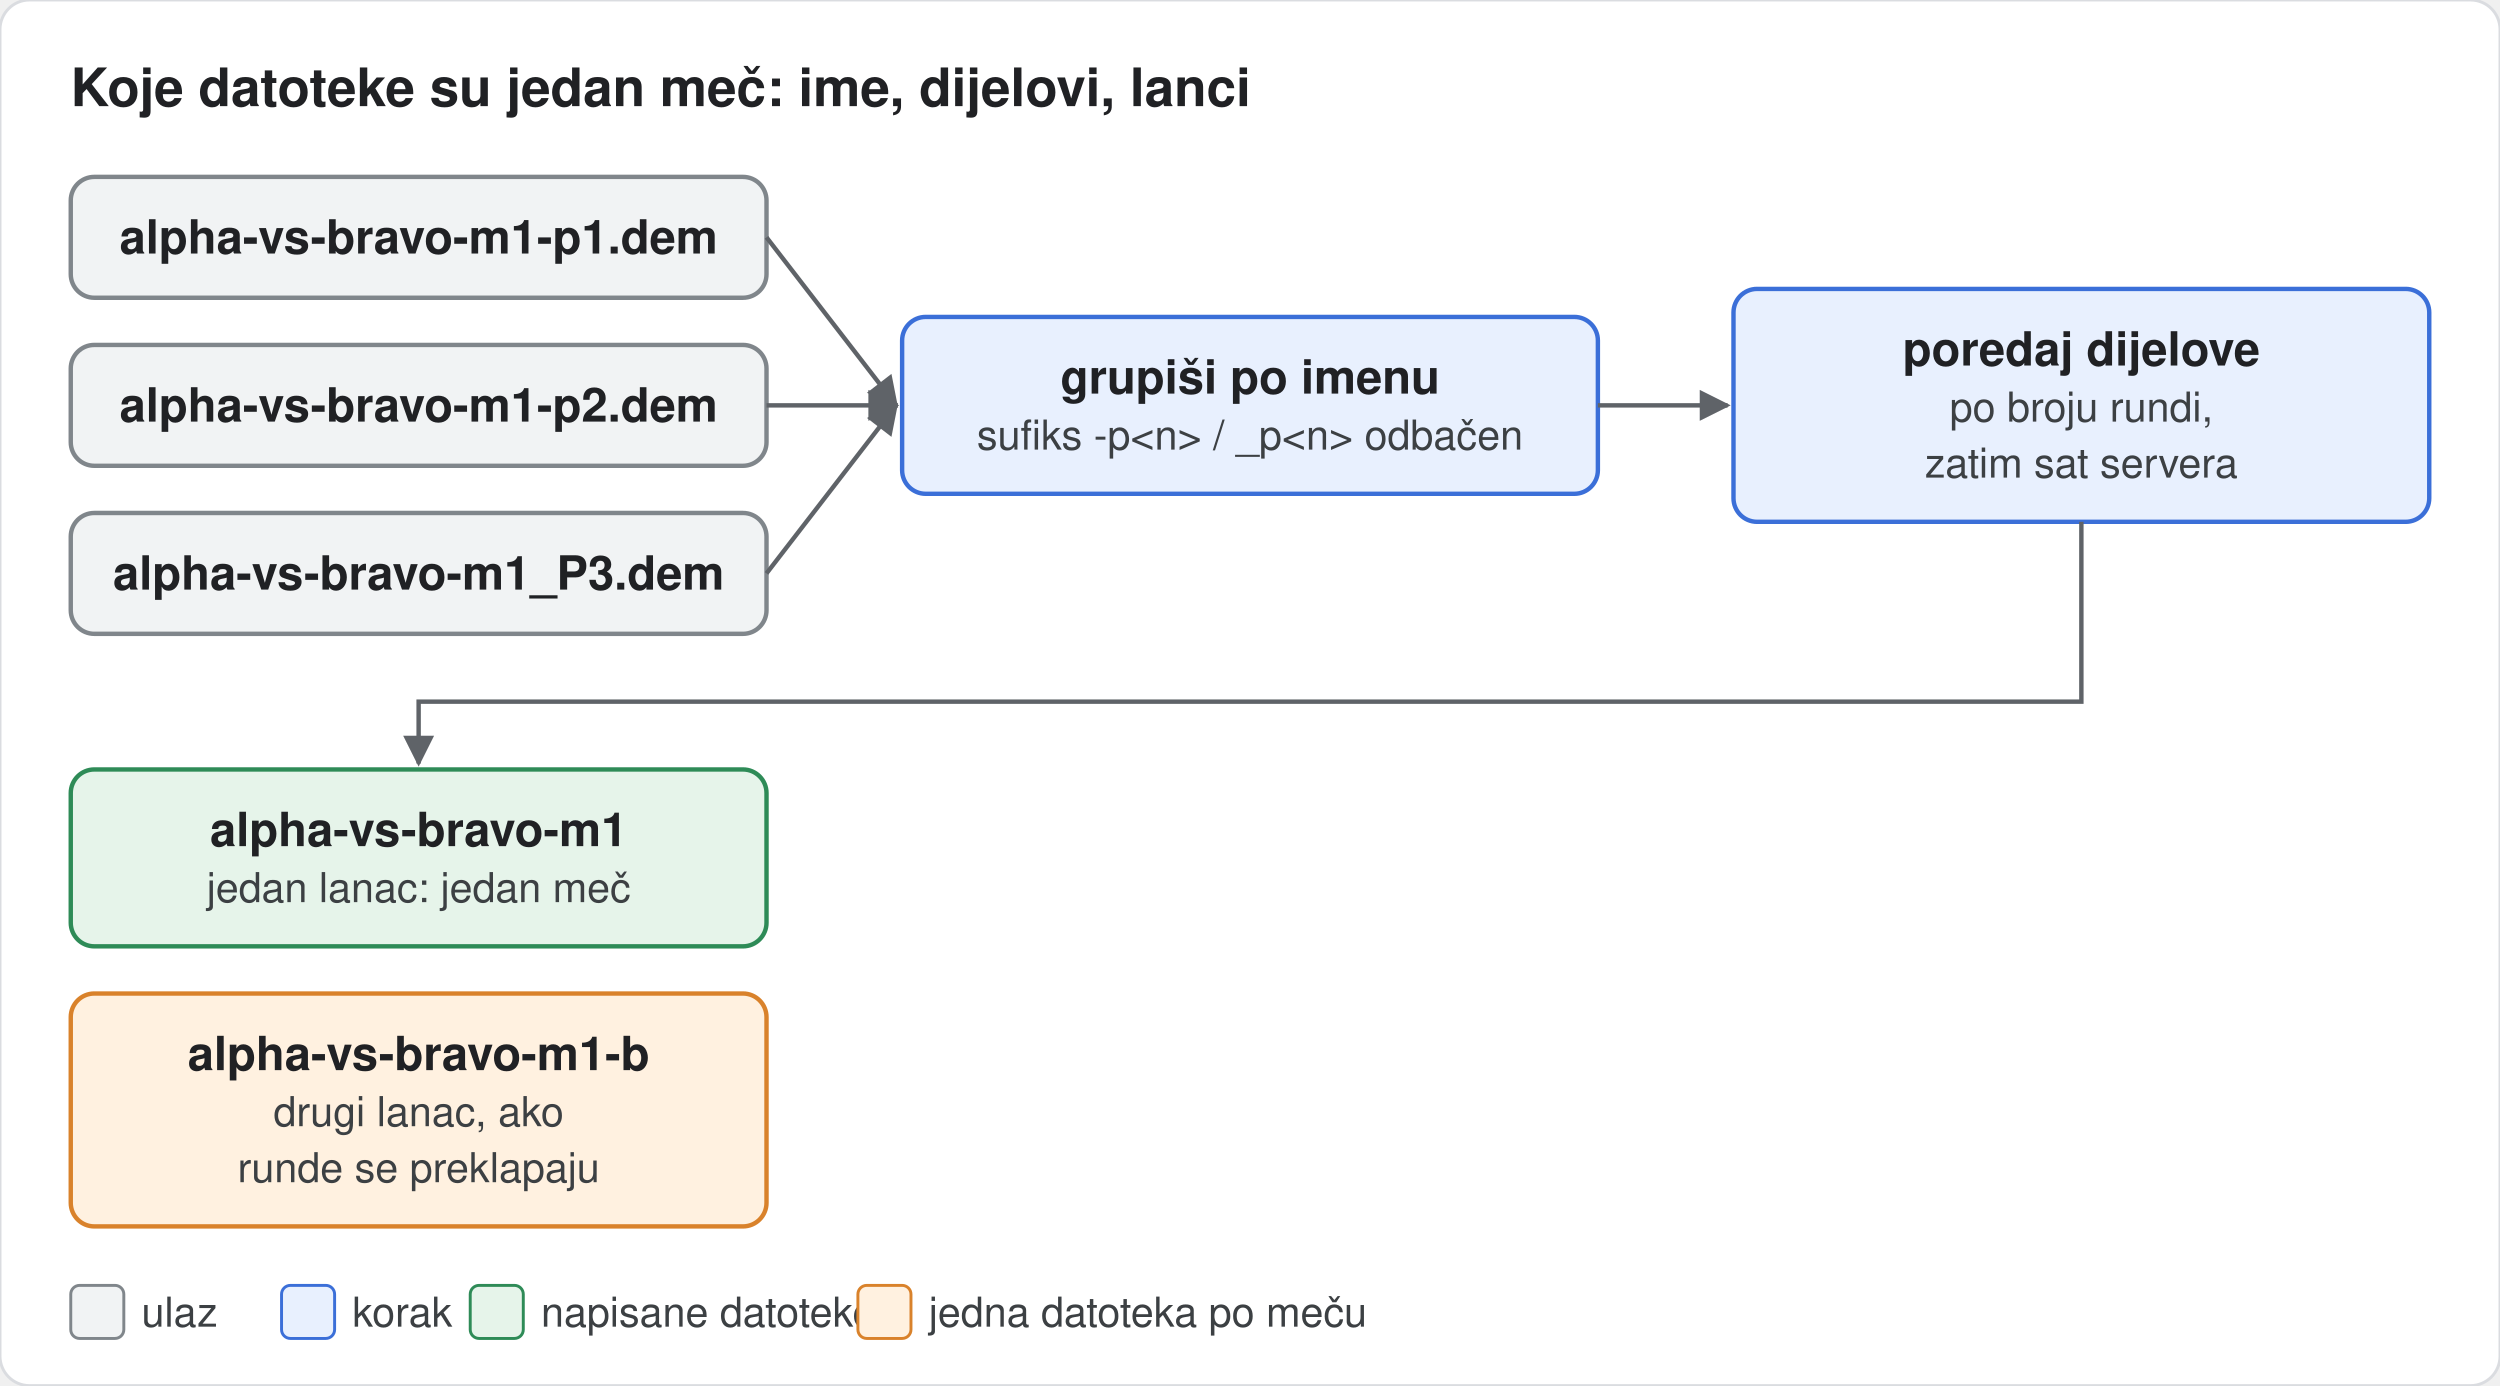
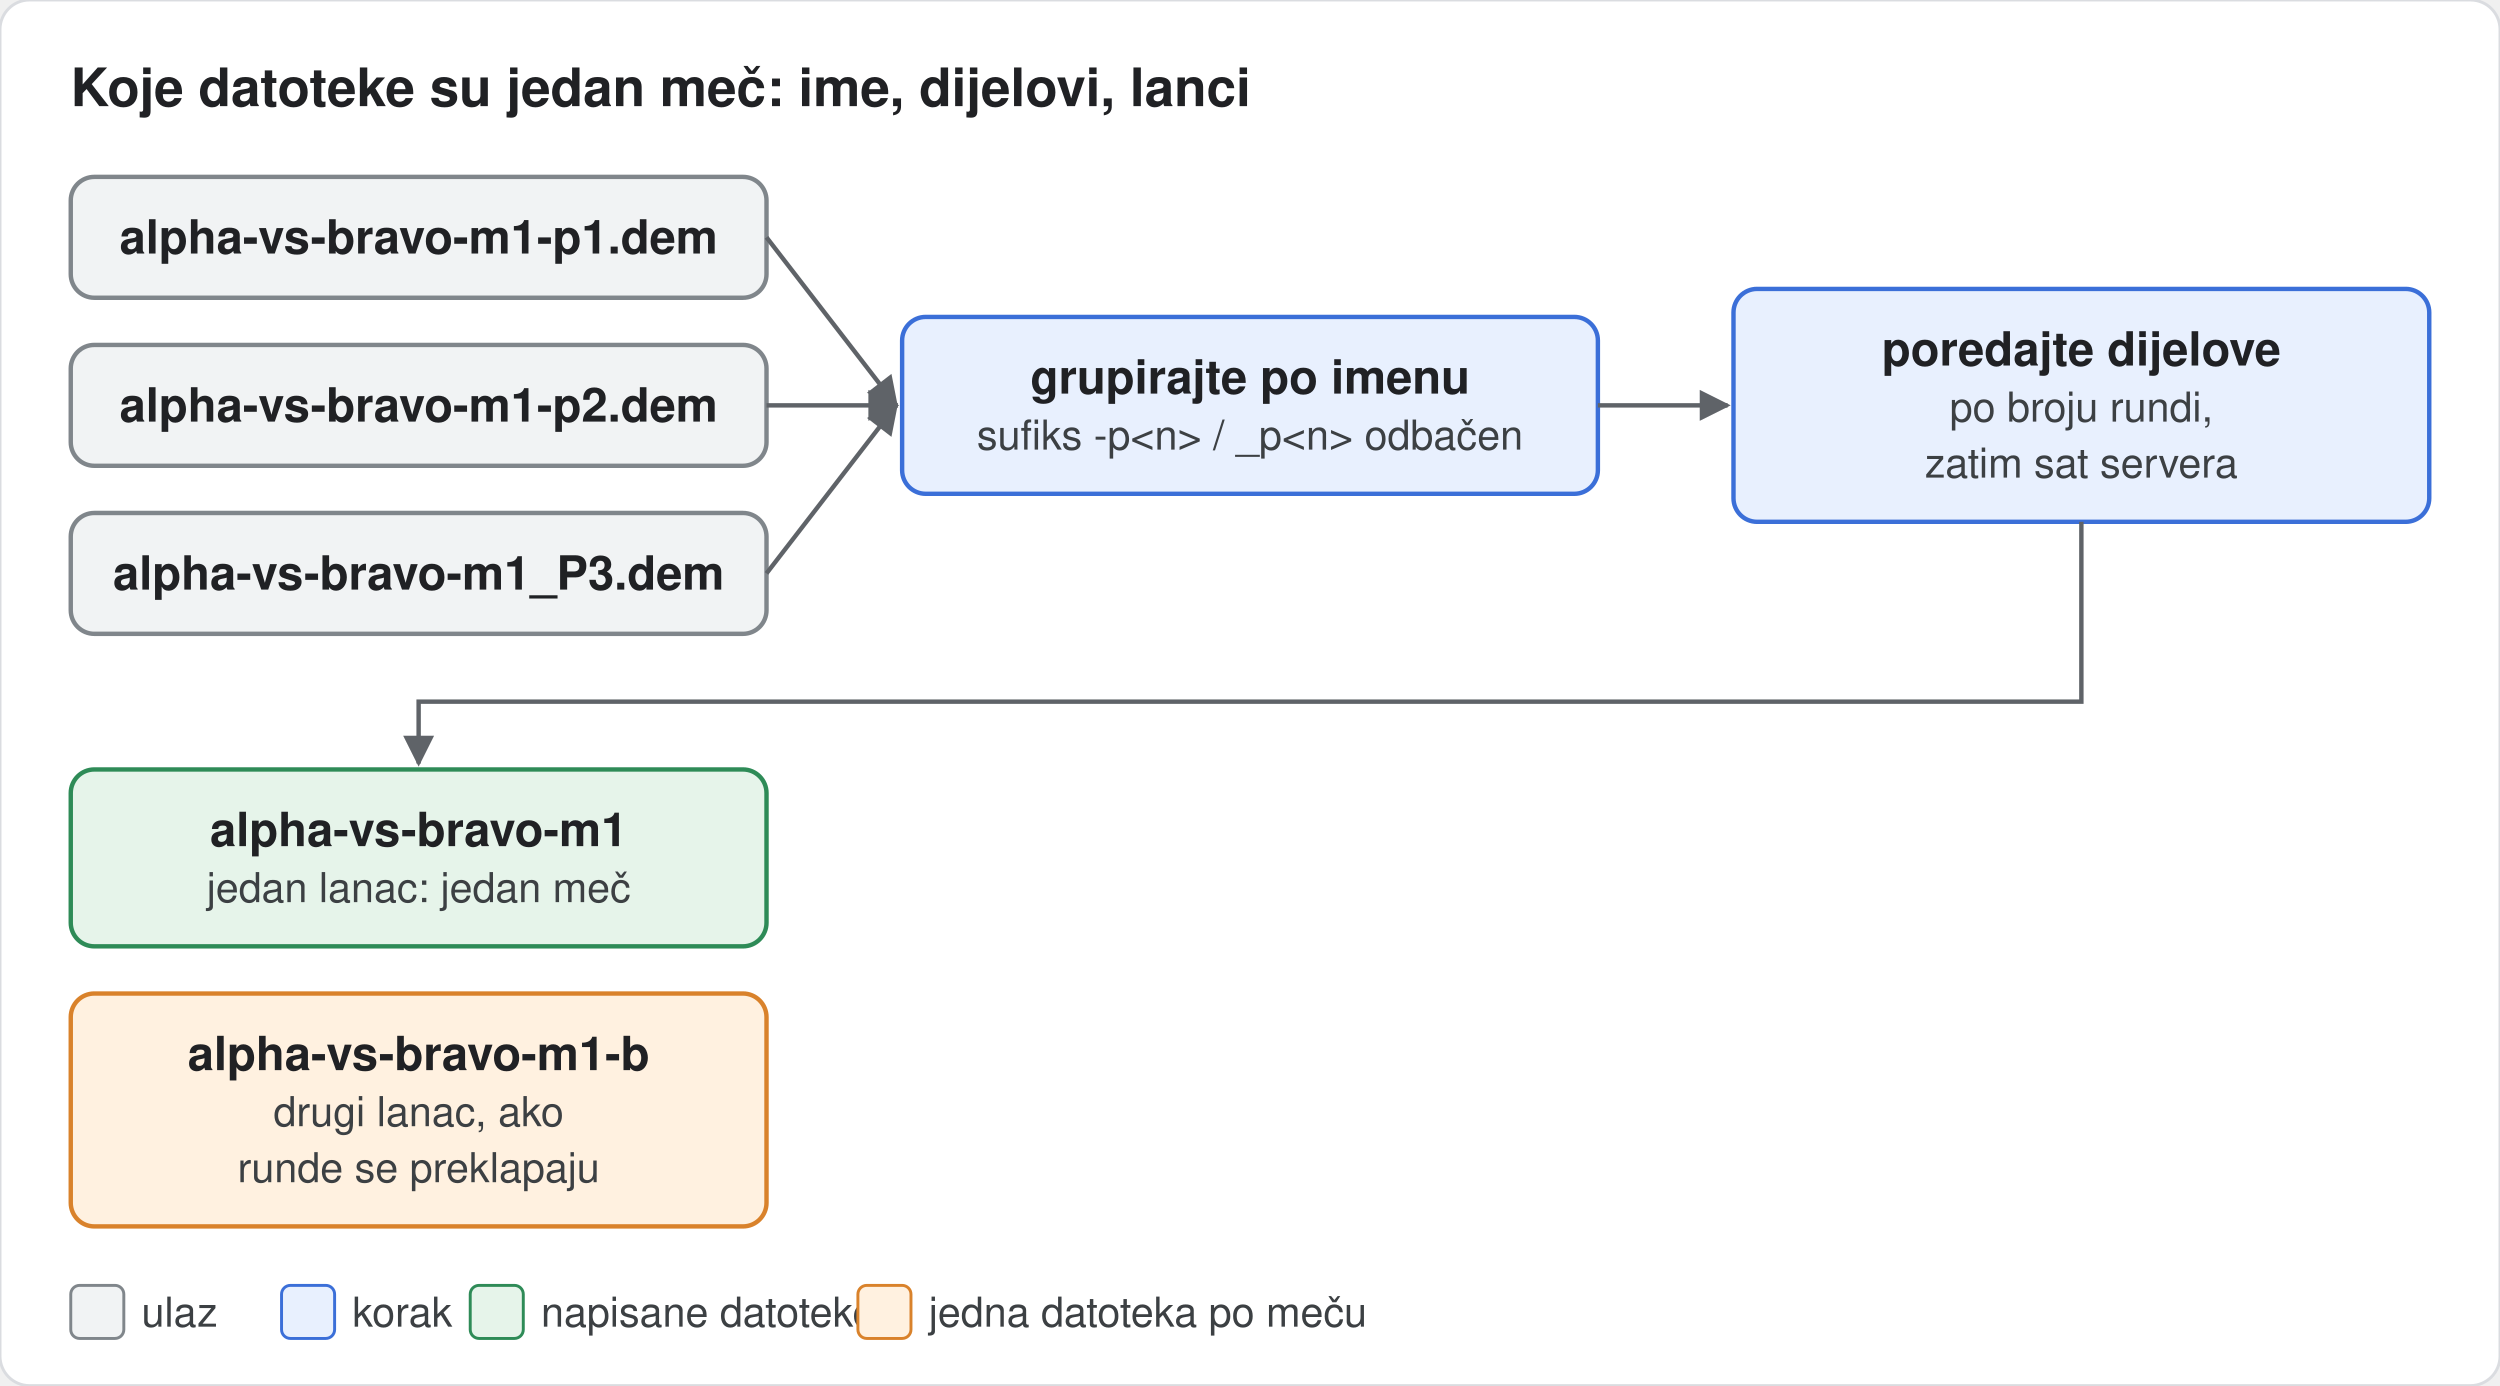
<svg xmlns="http://www.w3.org/2000/svg" width="848" height="470" viewBox="0 0 848 470" font-family="Segoe UI,Helvetica,Arial,sans-serif" role="img" aria-label="Which files are one match: name, parts, chains">
  <defs>
    <marker id="a" viewBox="0 0 10 10" refX="9" refY="5" markerWidth="7" markerHeight="7" orient="auto">
      <path d="M0,0 L10,5 L0,10 z" fill="#5f6368" />
    </marker>
  </defs>
  <rect width="848" height="470" rx="10" fill="#ffffff" stroke="#dadce0" />
  <text x="24" y="36" font-size="18" font-weight="600" fill="#202124">Koje datoteke su jedan meč: ime, dijelovi, lanci</text>
  <rect x="24" y="60.0" width="236" height="41" rx="8" fill="#f1f3f4" stroke="#80868b" stroke-width="1.5" />
  <text x="142.0" y="86.0" text-anchor="middle" font-weight="600" font-size="16" fill="#202124">alpha-vs-bravo-m1-p1.dem</text>
  <rect x="24" y="117.0" width="236" height="41" rx="8" fill="#f1f3f4" stroke="#80868b" stroke-width="1.5" />
  <text x="142.0" y="143.0" text-anchor="middle" font-weight="600" font-size="16" fill="#202124">alpha-vs-bravo-m1-p2.dem</text>
  <rect x="24" y="174.0" width="236" height="41" rx="8" fill="#f1f3f4" stroke="#80868b" stroke-width="1.5" />
  <text x="142.0" y="200.0" text-anchor="middle" font-weight="600" font-size="16" fill="#202124">alpha-vs-bravo-m1_P3.dem</text>
  <rect x="306" y="107.5" width="236" height="60" rx="8" fill="#e8f0fe" stroke="#3b6fd8" stroke-width="1.5" />
-   <text x="424.0" y="133.5" text-anchor="middle" font-weight="600" font-size="16" fill="#202124">grupiši po imenu</text>
+   <text x="424.0" y="133.5" text-anchor="middle" font-weight="600" font-size="16" fill="#202124">grupirajte po imenu</text>
  <text x="424.0" y="152.5" text-anchor="middle" font-size="14" fill="#3c4043">sufiks -p&lt;n&gt; / _p&lt;n&gt; odbačen</text>
  <rect x="588" y="98.0" width="236" height="79" rx="8" fill="#e8f0fe" stroke="#3b6fd8" stroke-width="1.5" />
-   <text x="706.0" y="124.0" text-anchor="middle" font-weight="600" font-size="16" fill="#202124">poredaj dijelove</text>
+   <text x="706.0" y="124.0" text-anchor="middle" font-weight="600" font-size="16" fill="#202124">poredajte dijelove</text>
  <text x="706.0" y="143.0" text-anchor="middle" font-size="14" fill="#3c4043">po broju rundi,</text>
  <text x="706.0" y="162.0" text-anchor="middle" font-size="14" fill="#3c4043">zatim sat servera</text>
  <line x1="260" y1="80.5" x2="304" y2="137.5" stroke="#5f6368" stroke-width="1.5" marker-end="url(#a)" />
  <line x1="260" y1="137.5" x2="304" y2="137.5" stroke="#5f6368" stroke-width="1.5" marker-end="url(#a)" />
  <line x1="260" y1="194.5" x2="304" y2="137.5" stroke="#5f6368" stroke-width="1.5" marker-end="url(#a)" />
  <line x1="542" y1="137.5" x2="586" y2="137.5" stroke="#5f6368" stroke-width="1.5" marker-end="url(#a)" />
  <path d="M706.0,177.0 V238.0 H142.0 V259.0" fill="none" stroke="#5f6368" stroke-width="1.5" marker-end="url(#a)" />
  <rect x="24" y="261.0" width="236" height="60" rx="8" fill="#e6f4ea" stroke="#2e8b57" stroke-width="1.5" />
  <text x="142.0" y="287.0" text-anchor="middle" font-weight="600" font-size="16" fill="#202124">alpha-vs-bravo-m1</text>
  <text x="142.0" y="306.0" text-anchor="middle" font-size="14" fill="#3c4043">jedan lanac: jedan meč</text>
  <rect x="24" y="337.0" width="236" height="79" rx="8" fill="#fff1e0" stroke="#d9822b" stroke-width="1.5" />
  <text x="142.0" y="363.0" text-anchor="middle" font-weight="600" font-size="16" fill="#202124">alpha-vs-bravo-m1-b</text>
  <text x="142.0" y="382.0" text-anchor="middle" font-size="14" fill="#3c4043">drugi lanac, ako</text>
  <text x="142.0" y="401.0" text-anchor="middle" font-size="14" fill="#3c4043">runde se preklapaju</text>
  <rect x="24" y="436" width="18" height="18" rx="3" fill="#f1f3f4" stroke="#80868b" />
  <text x="48" y="450" font-size="14" fill="#3c4043">ulaz</text>
  <rect x="95.5" y="436" width="18" height="18" rx="3" fill="#e8f0fe" stroke="#3b6fd8" />
  <text x="119.5" y="450" font-size="14" fill="#3c4043">korak</text>
  <rect x="159.5" y="436" width="18" height="18" rx="3" fill="#e6f4ea" stroke="#2e8b57" />
  <text x="183.5" y="450" font-size="14" fill="#3c4043">napisane datoteke</text>
  <rect x="291.0" y="436" width="18" height="18" rx="3" fill="#fff1e0" stroke="#d9822b" />
  <text x="315.0" y="450" font-size="14" fill="#3c4043">jedna datoteka po meču</text>
</svg>
